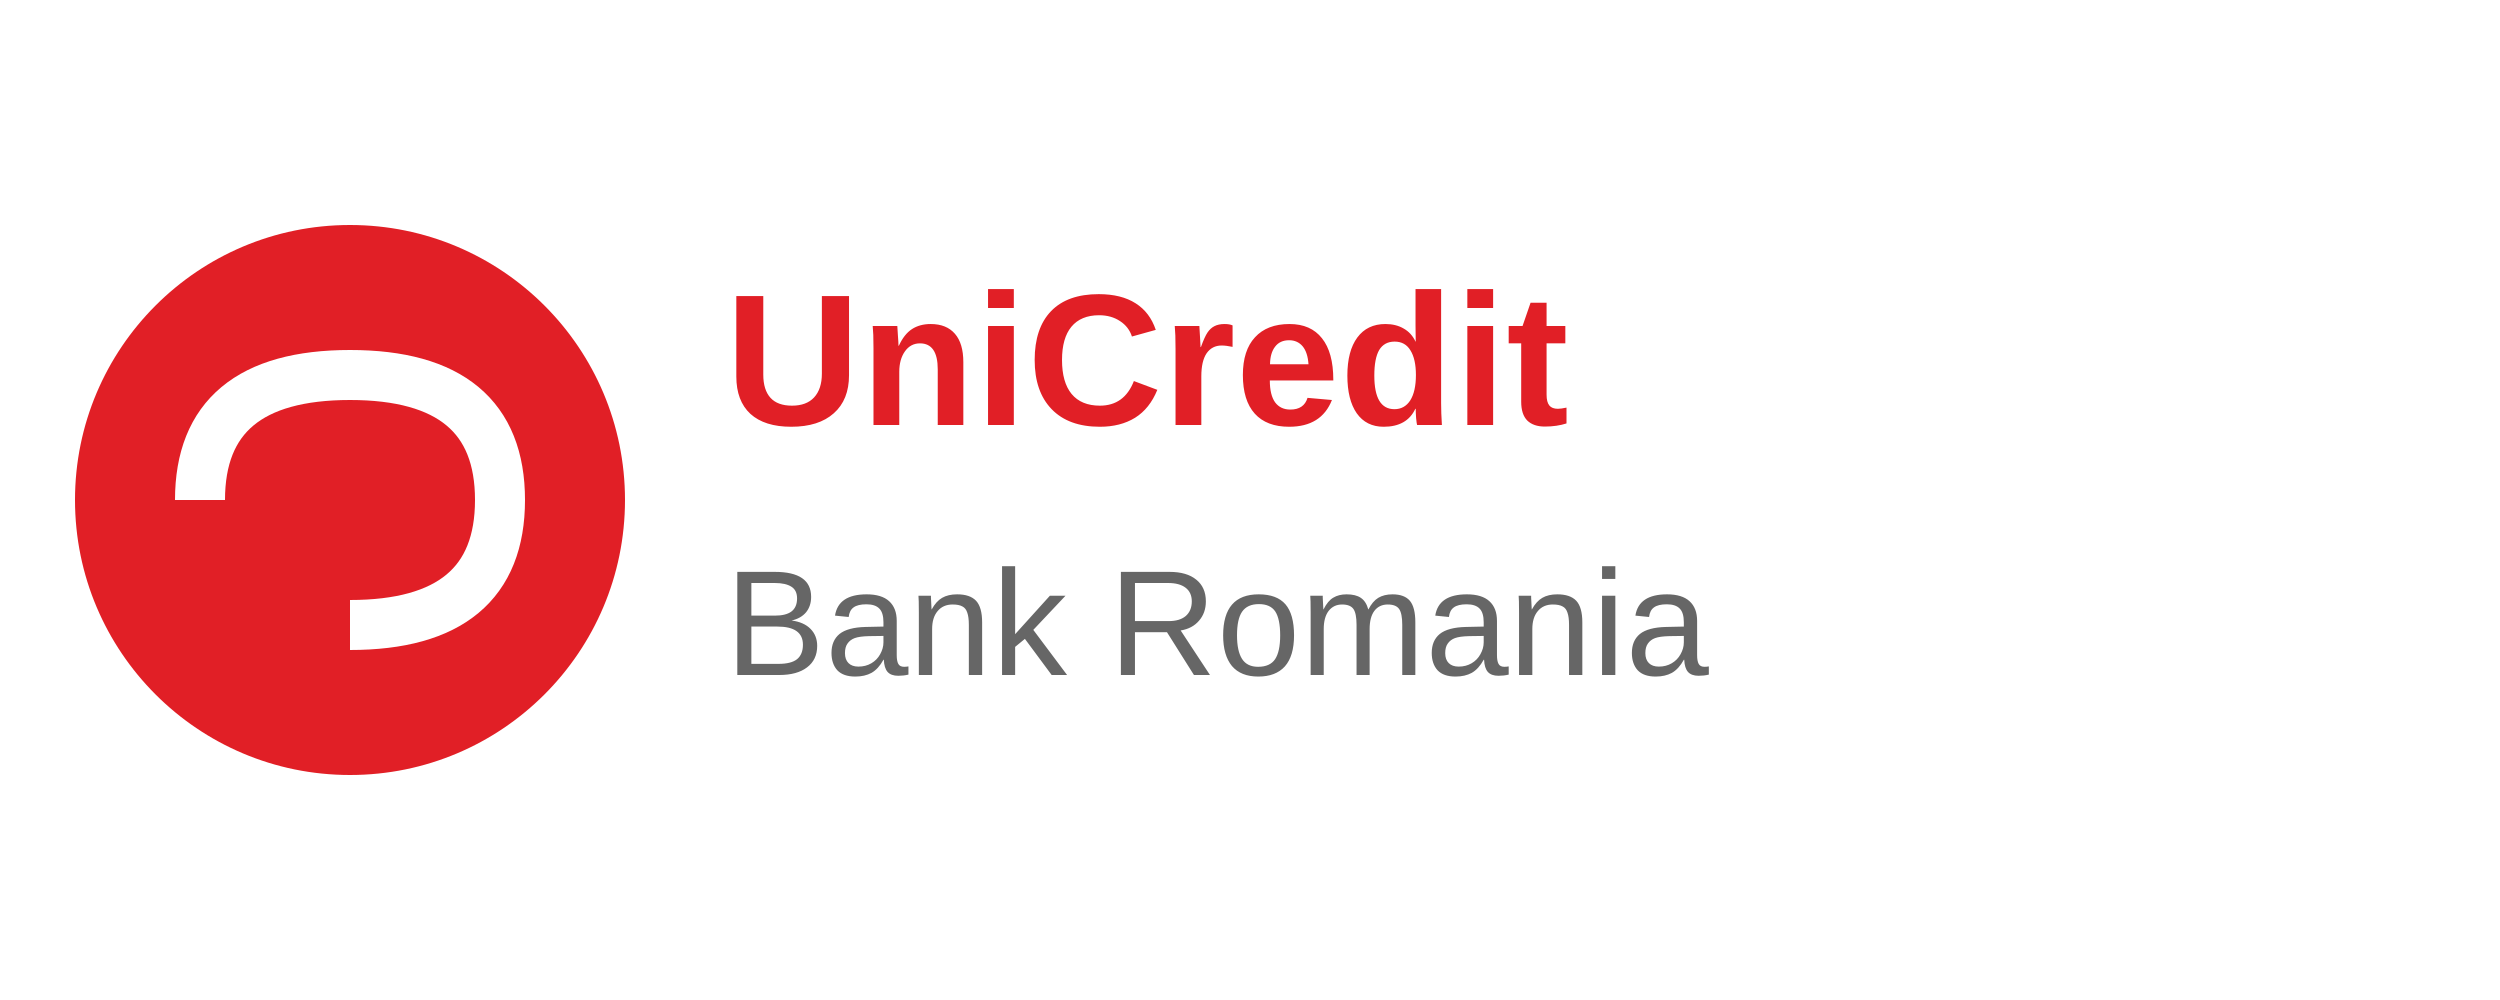
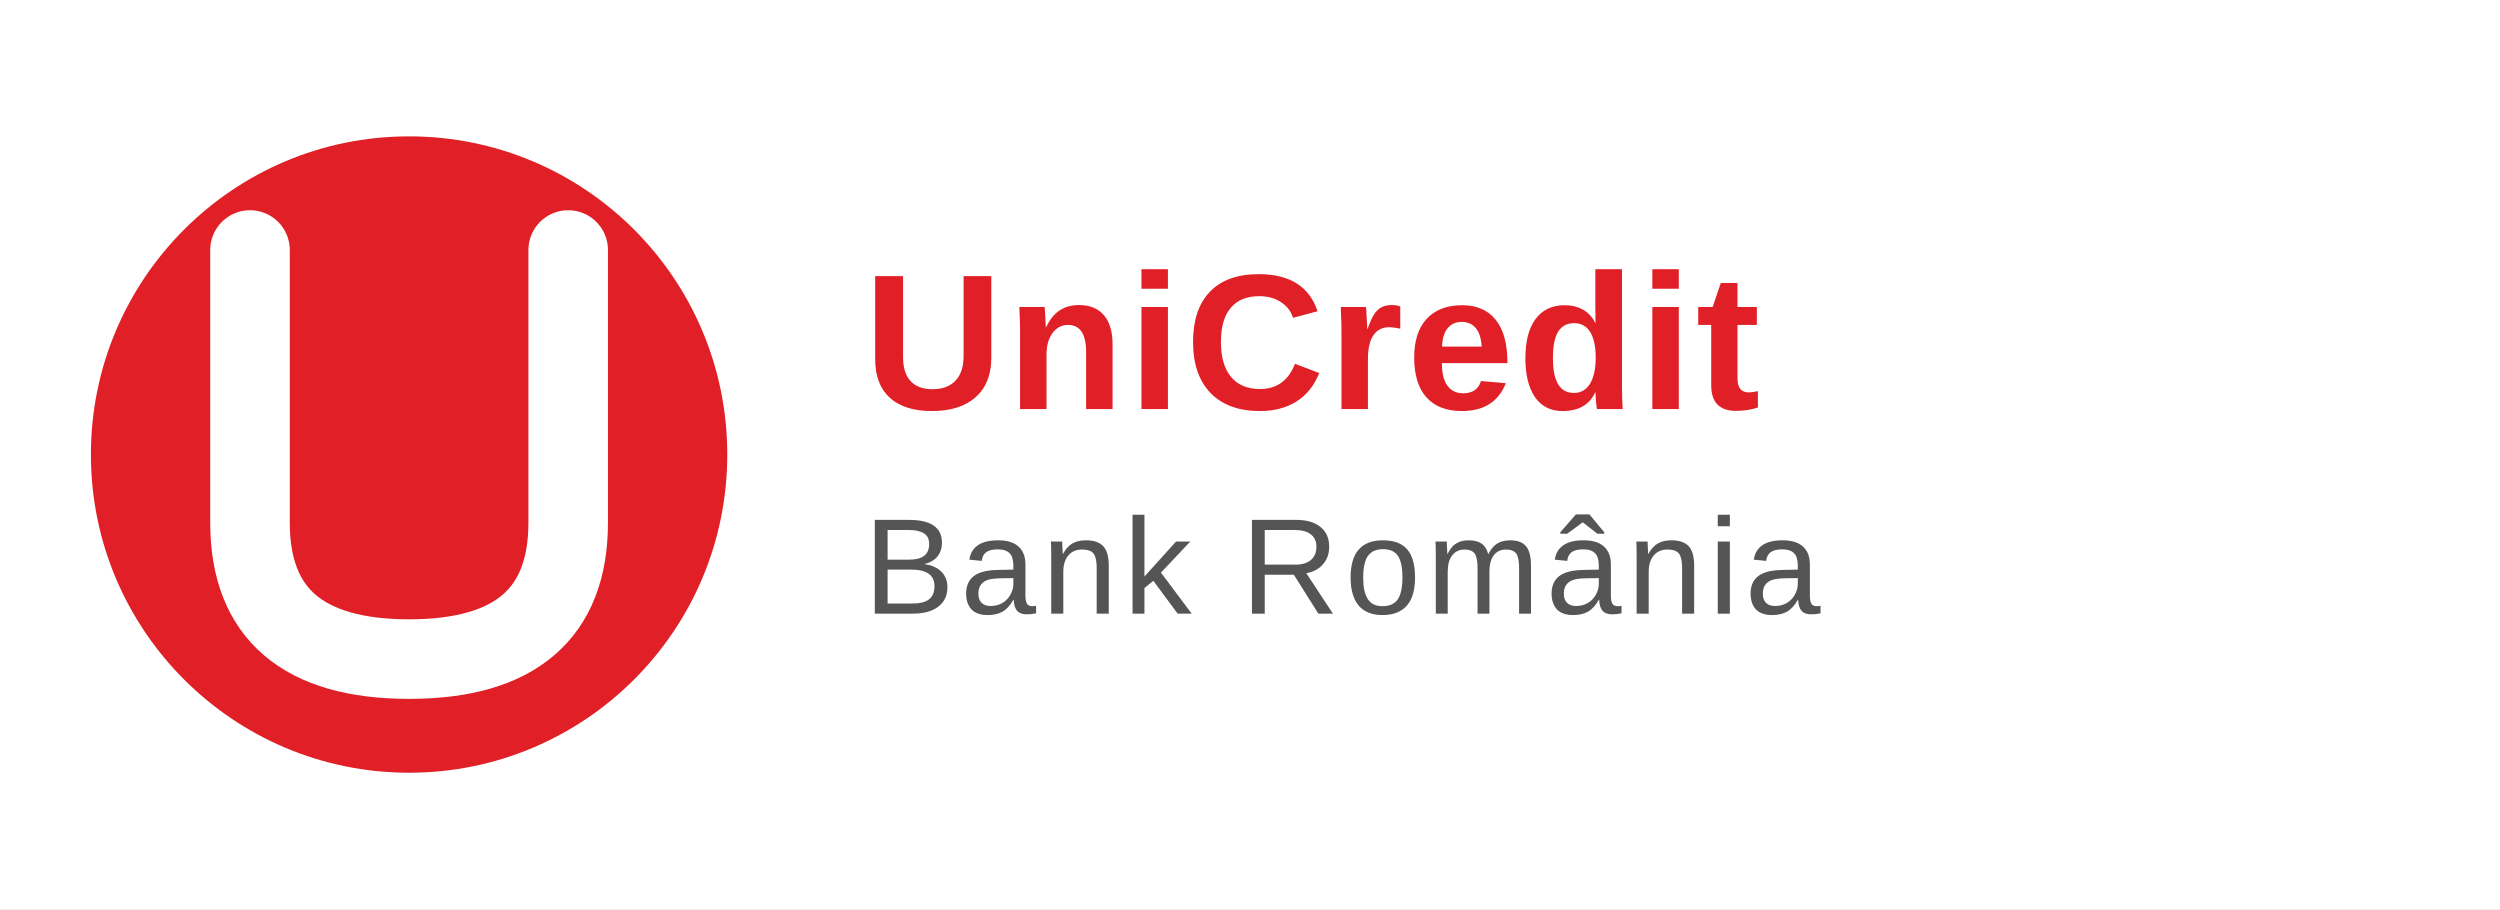
- <svg xmlns="http://www.w3.org/2000/svg" viewBox="0 0 200 80">
-   <rect width="200" height="80" fill="white" />
-   <circle cx="28" cy="40" r="22" fill="#E11F26" />
-   <path d="M16,40 Q16,30 28,30 Q40,30 40,40 Q40,50 28,50" fill="none" stroke="white" stroke-width="4" />
-   <text x="58" y="34" font-family="Arial,sans-serif" font-size="15" font-weight="800" fill="#E11F26">UniCredit</text>
-   <text x="58" y="54" font-family="Arial,sans-serif" font-size="12" fill="#666">Bank Romania</text>
+ <svg xmlns="http://www.w3.org/2000/svg" viewBox="0 0 220 80">
+   <rect width="220" height="80" fill="white" />
+   <circle cx="36" cy="40" r="28" fill="#E11F26" />
+   <path d="M22,22 L22,46 Q22,58 36,58 Q50,58 50,46 L50,22" fill="none" stroke="white" stroke-width="7" stroke-linecap="round" />
+   <text x="76" y="36" font-family="Arial, sans-serif" font-size="17" font-weight="800" fill="#E11F26" letter-spacing="0.3">UniCredit</text>
+   <text x="76" y="54" font-family="Arial, sans-serif" font-size="12" font-weight="400" fill="#555" letter-spacing="0.5">Bank România</text>
</svg>
